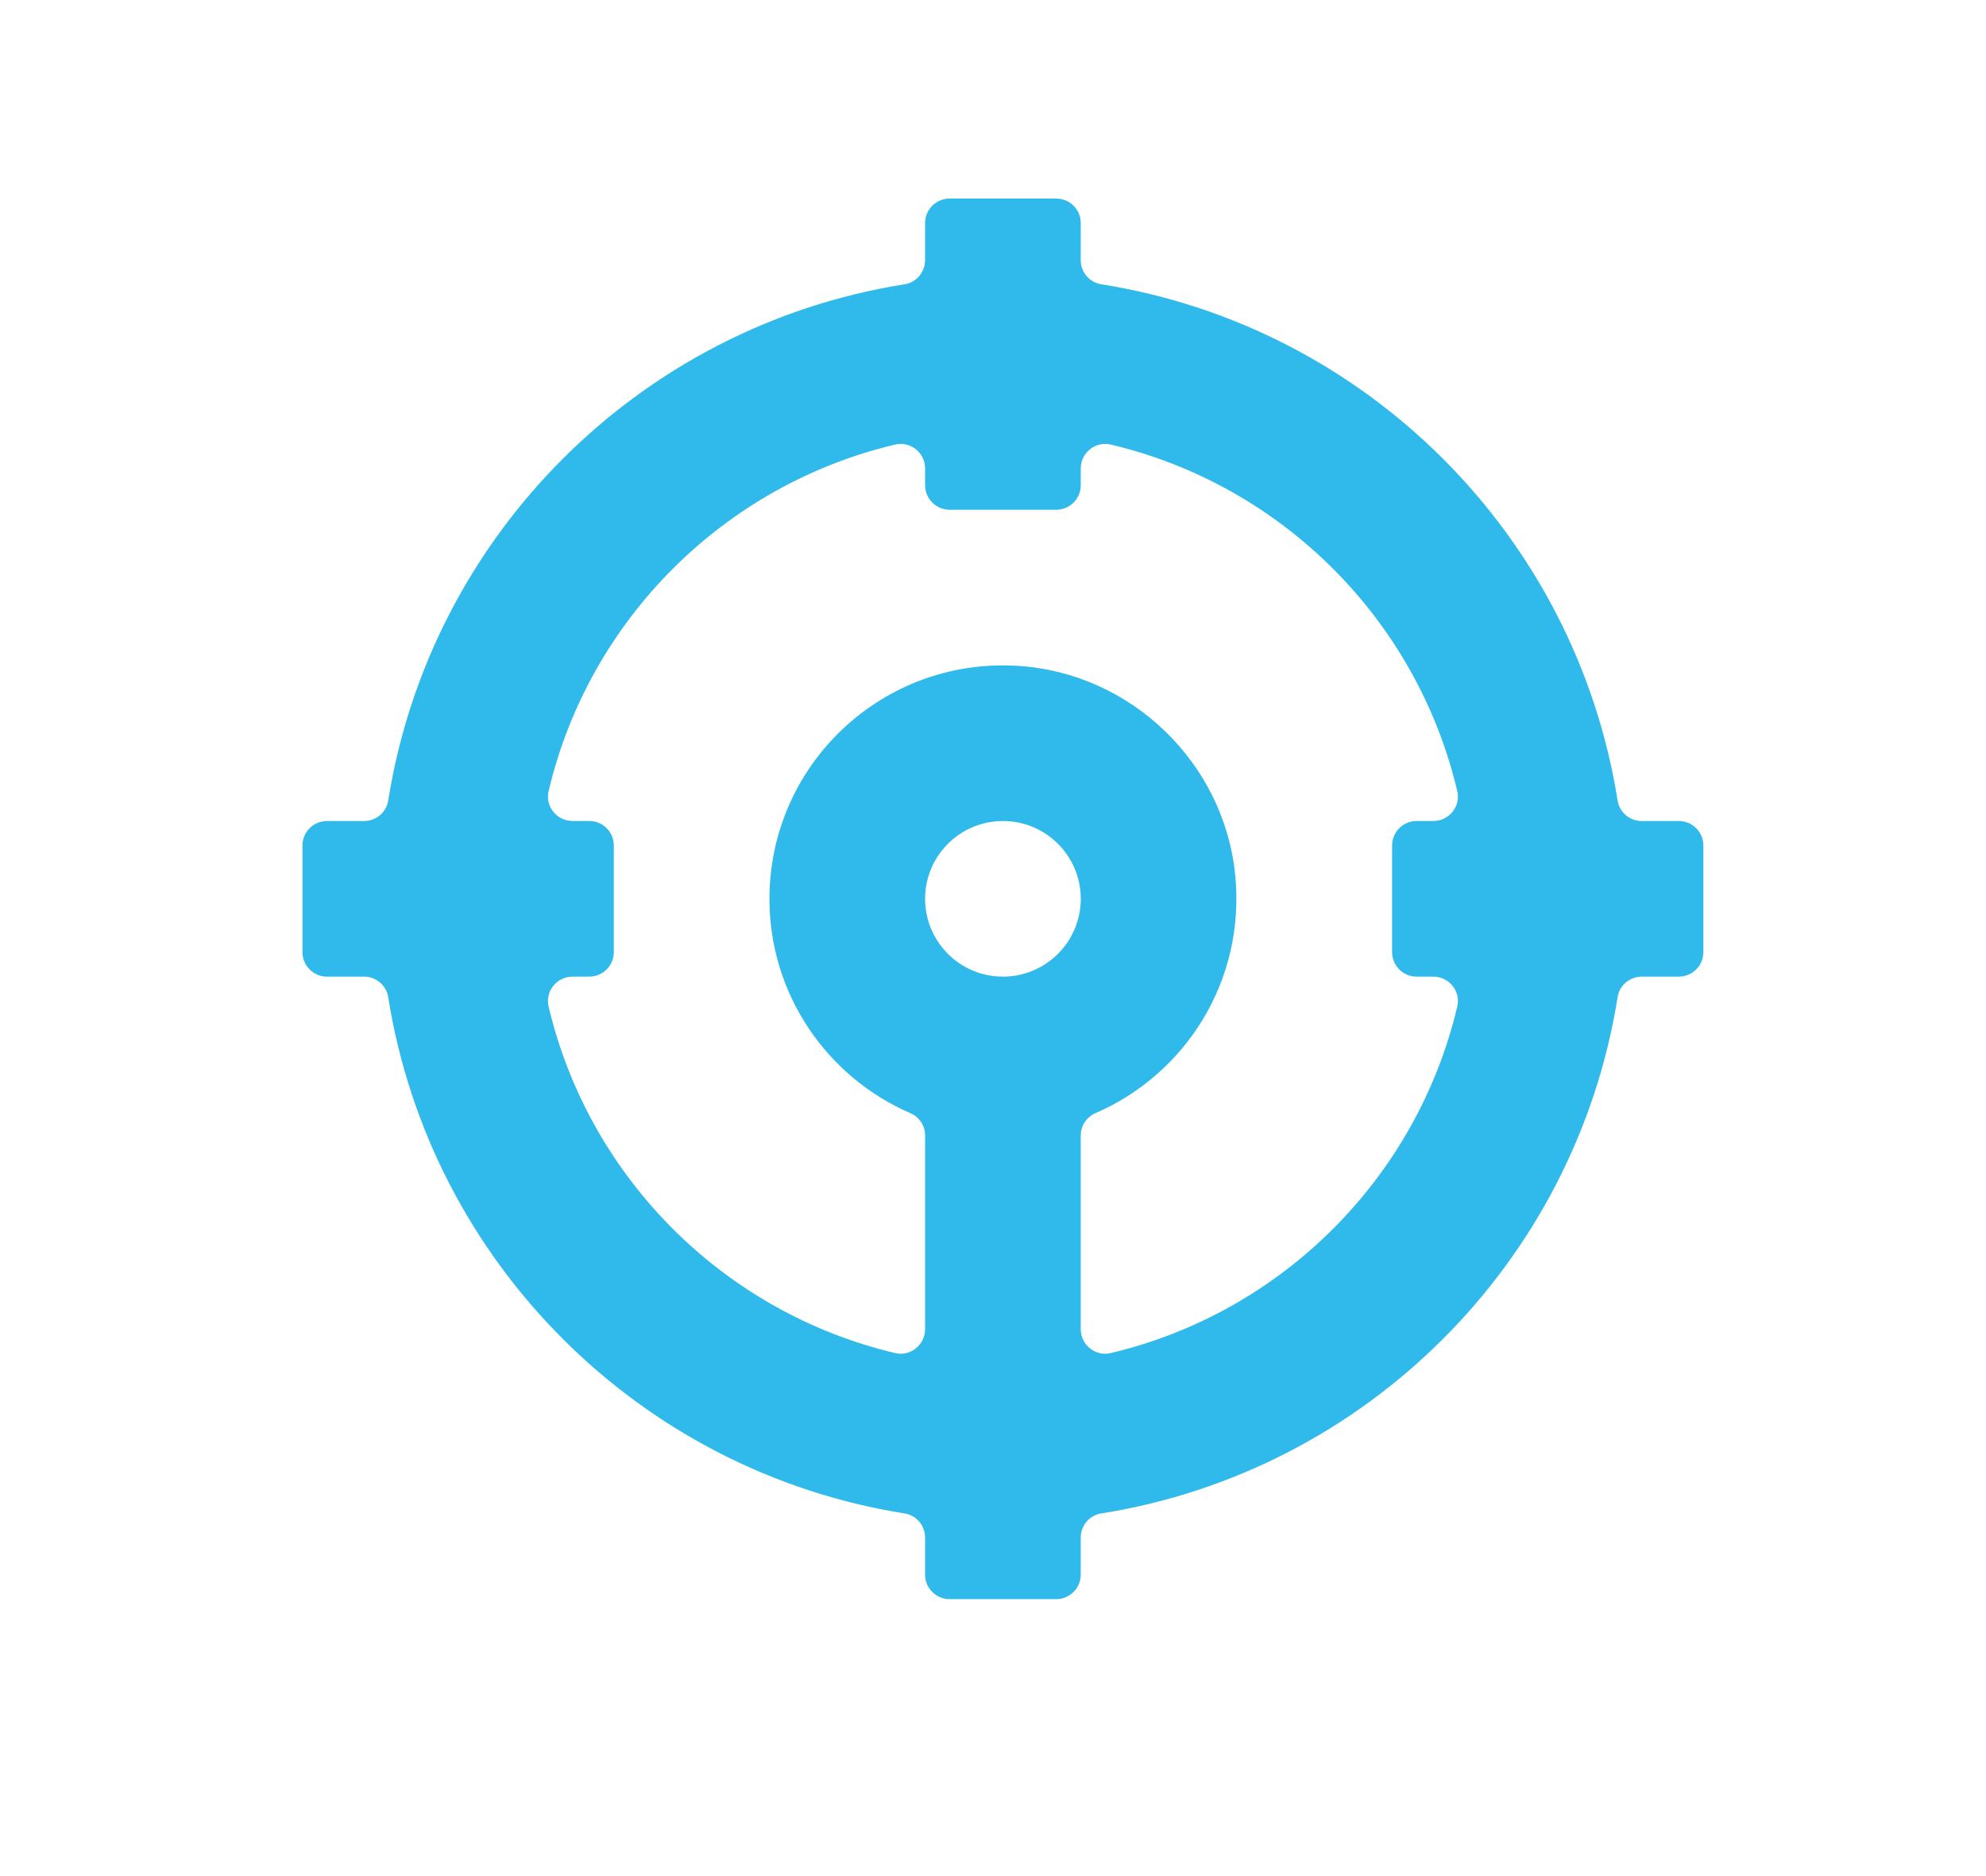
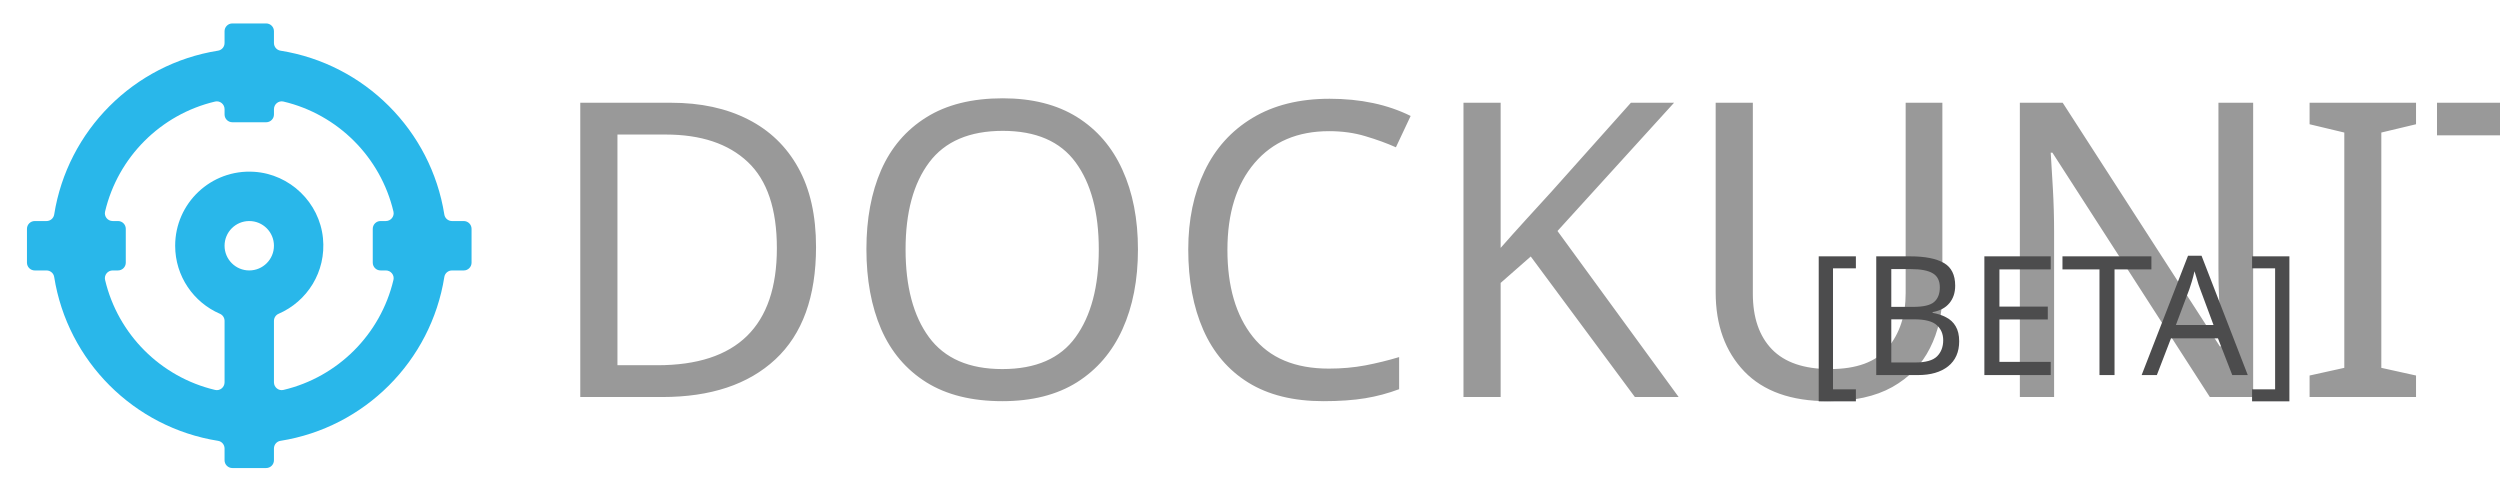
- <svg xmlns="http://www.w3.org/2000/svg" version="1.1" id="Layer_1" x="0px" y="0px" width="78.261px" height="73.913px" viewBox="0 0 78.261 73.913" enable-background="new 0 0 78.261 73.913" xml:space="preserve">
+ <svg xmlns="http://www.w3.org/2000/svg" version="1.1" id="Layer_1" x="0px" y="0px" width="254.334px" height="50px" viewBox="0 0 254.334 50" enable-background="new 0 0 254.334 50" xml:space="preserve">
  <g>
-     <path fill="#30BAEC" d="M66.157,32.36h-1.462c-0.472,0-0.877-0.34-0.951-0.806c-1.657-10.446-9.903-18.692-20.35-20.35   c-0.466-0.074-0.806-0.48-0.806-0.951V8.792c0-0.534-0.433-0.966-0.966-0.966h-4.202c-0.534,0-0.966,0.433-0.966,0.966v1.461   c0,0.471-0.34,0.877-0.806,0.951c-10.446,1.657-18.692,9.903-20.35,20.35c-0.074,0.466-0.479,0.806-0.951,0.806h-1.462   c-0.533,0-0.966,0.432-0.966,0.966v4.202c0,0.533,0.433,0.966,0.966,0.966h1.462c0.472,0,0.877,0.34,0.951,0.807   c1.657,10.445,9.903,18.691,20.35,20.35c0.465,0.073,0.806,0.479,0.806,0.951v1.461c0,0.533,0.433,0.966,0.966,0.966h4.202   c0.533,0,0.966-0.433,0.966-0.966v-1.461c0-0.473,0.34-0.878,0.806-0.951c10.446-1.658,18.692-9.904,20.35-20.35   c0.074-0.467,0.479-0.807,0.951-0.807h1.462c0.533,0,0.966-0.433,0.966-0.966v-4.202C67.123,32.792,66.69,32.36,66.157,32.36z    M36.455,35.426c0-1.694,1.373-3.066,3.067-3.066s3.067,1.373,3.067,3.066s-1.373,3.067-3.067,3.067S36.455,37.12,36.455,35.426z    M42.588,52.386v-7.629c0-0.385,0.229-0.731,0.581-0.884c3.529-1.526,5.915-5.198,5.507-9.372c-0.434-4.44-4.104-7.974-8.556-8.256   c-5.353-0.339-9.799,3.902-9.799,9.181c0,3.788,2.289,7.038,5.558,8.45c0.351,0.15,0.576,0.498,0.576,0.881v7.629   c0,0.619-0.575,1.087-1.176,0.945c-6.753-1.596-12.066-6.908-13.661-13.661c-0.142-0.602,0.326-1.177,0.944-1.177h0.66   c0.534,0,0.966-0.433,0.966-0.966v-4.202c0-0.534-0.432-0.966-0.966-0.966h-0.66c-0.618,0-1.086-0.575-0.944-1.177   c1.594-6.753,6.908-12.066,13.661-13.661c0.602-0.142,1.176,0.326,1.176,0.944v0.66c0,0.534,0.433,0.966,0.966,0.966h4.202   c0.533,0,0.966-0.433,0.966-0.966v-0.66c0-0.618,0.575-1.086,1.177-0.944c6.753,1.594,12.066,6.908,13.66,13.661   c0.143,0.602-0.325,1.177-0.943,1.177h-0.66c-0.534,0-0.966,0.432-0.966,0.966v4.202c0,0.533,0.432,0.966,0.966,0.966h0.66   c0.618,0,1.086,0.575,0.943,1.177c-1.594,6.753-6.907,12.065-13.66,13.661C43.164,53.473,42.588,53.005,42.588,52.386z" />
+     <path fill="#29B7EA" d="M47.181,22.488h-1.198c-0.386,0-0.718-0.279-0.779-0.66c-1.358-8.56-8.114-15.315-16.673-16.673   c-0.382-0.061-0.661-0.394-0.661-0.779V3.177c0-0.437-0.354-0.792-0.791-0.792h-3.443c-0.437,0-0.791,0.355-0.791,0.792v1.198   c0,0.386-0.279,0.718-0.66,0.779C13.625,6.512,6.87,13.268,5.512,21.828c-0.061,0.381-0.393,0.66-0.779,0.66H3.535   c-0.437,0-0.792,0.354-0.792,0.791v3.443c0,0.437,0.355,0.792,0.792,0.792h1.198c0.386,0,0.718,0.277,0.779,0.66   c1.358,8.559,8.114,15.316,16.673,16.674c0.381,0.059,0.66,0.393,0.66,0.779v1.197c0,0.436,0.354,0.791,0.791,0.791h3.443   c0.437,0,0.791-0.355,0.791-0.791v-1.197c0-0.387,0.279-0.721,0.661-0.779c8.559-1.357,15.315-8.115,16.673-16.674   c0.061-0.383,0.393-0.66,0.779-0.66h1.198c0.437,0,0.792-0.355,0.792-0.792v-3.443C47.972,22.842,47.618,22.488,47.181,22.488z    M22.845,25c0-1.388,1.125-2.513,2.513-2.513c1.388,0,2.512,1.125,2.512,2.513s-1.125,2.513-2.512,2.513   C23.97,27.514,22.845,26.389,22.845,25z M27.87,38.896v-6.252c0-0.314,0.188-0.6,0.476-0.723c2.892-1.25,4.847-4.26,4.512-7.68   c-0.355-3.638-3.362-6.533-7.01-6.764C21.463,17.2,17.82,20.675,17.82,25c0,3.103,1.875,5.767,4.554,6.923   c0.287,0.123,0.472,0.408,0.472,0.721v6.252c0,0.506-0.471,0.891-0.964,0.773c-5.533-1.307-9.887-5.66-11.192-11.193   c-0.116-0.492,0.267-0.963,0.773-0.963h0.541c0.437,0,0.792-0.355,0.792-0.792v-3.443c0-0.437-0.354-0.791-0.792-0.791h-0.541   c-0.506,0-0.89-0.471-0.773-0.964c1.306-5.533,5.66-9.887,11.192-11.192c0.493-0.116,0.964,0.267,0.964,0.773v0.541   c0,0.438,0.354,0.792,0.791,0.792h3.443c0.437,0,0.791-0.354,0.791-0.792v-0.541c0-0.507,0.472-0.89,0.964-0.773   c5.533,1.306,9.887,5.66,11.192,11.192c0.118,0.493-0.267,0.964-0.773,0.964h-0.54c-0.438,0-0.792,0.354-0.792,0.791v3.443   c0,0.437,0.354,0.792,0.792,0.792h0.54c0.506,0,0.891,0.471,0.773,0.963c-1.305,5.533-5.659,9.887-11.192,11.193   C28.342,39.787,27.87,39.402,27.87,38.896z" />
  </g>
+   <text transform="matrix(1 0 0 1 54.9712 40.3906)" fill="#999999" font-family="'BebasNeue'" font-size="41.928">DOCKUNIT</text>
+   <text transform="matrix(1 0 0 1 183.666 38.1572)" fill="#4C4C4D" font-family="'TimesNewRomanPS-BoldMT'" font-size="16.927">[BETA]</text>
</svg>
